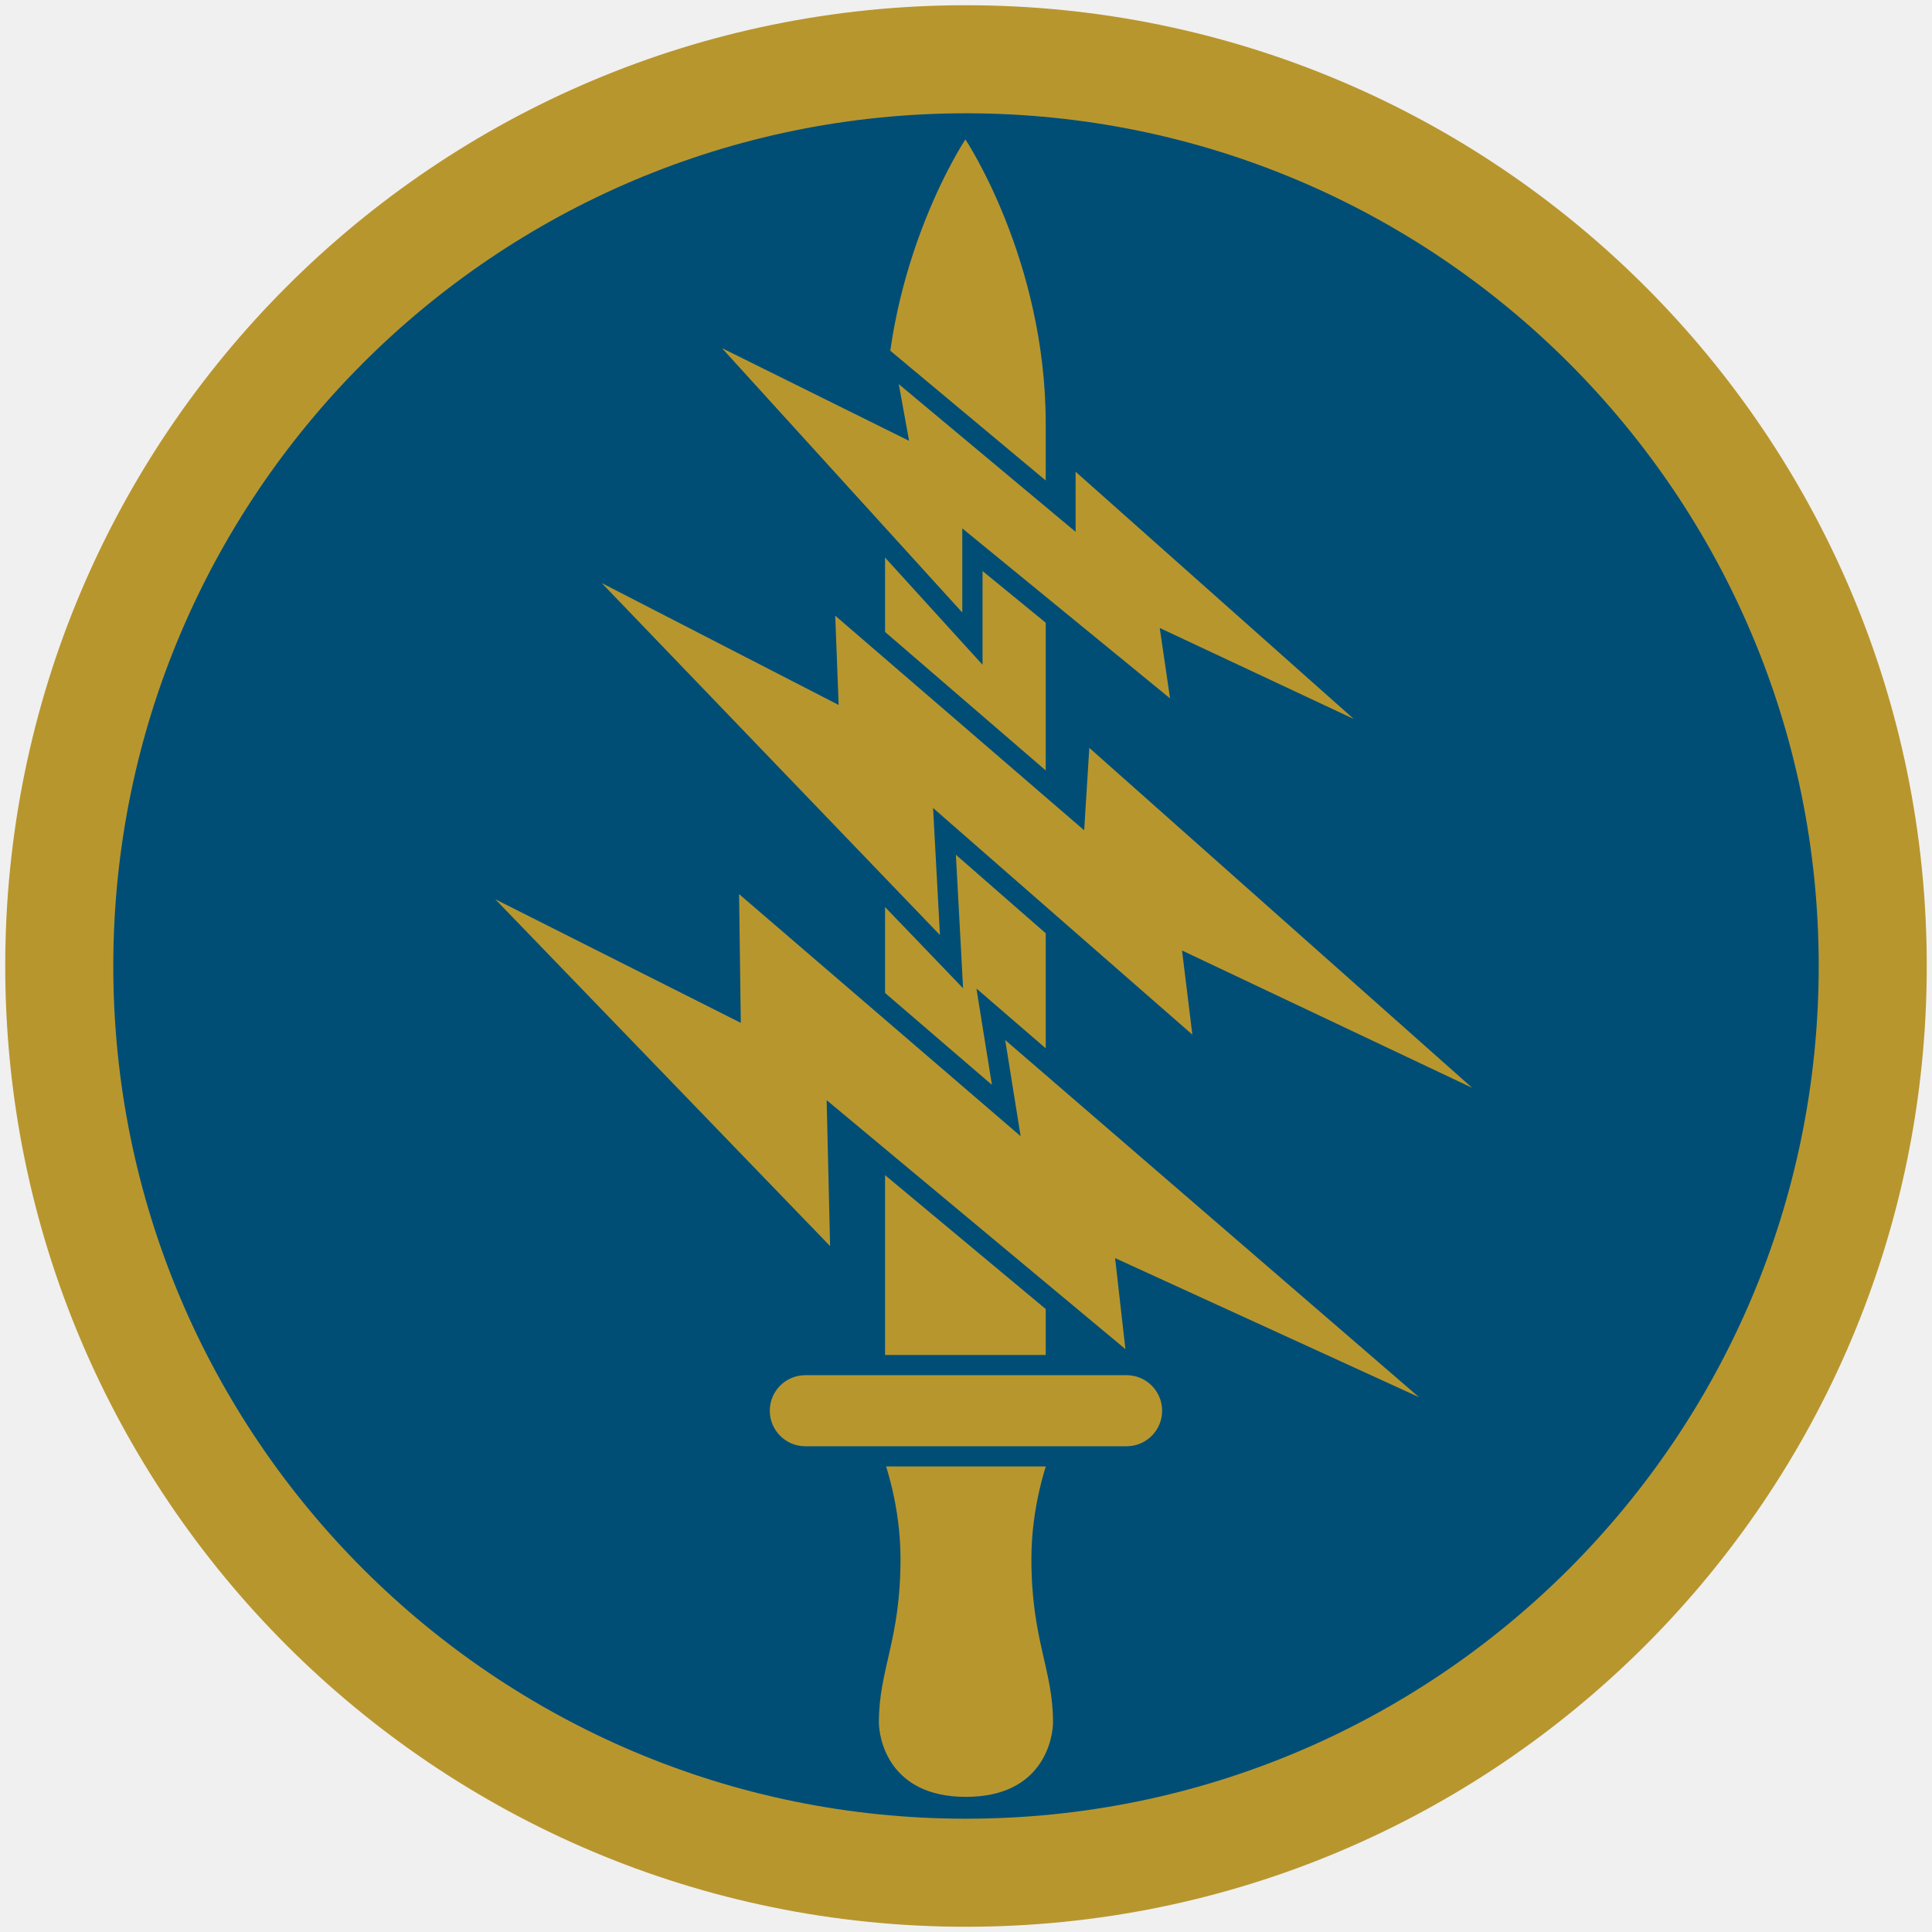
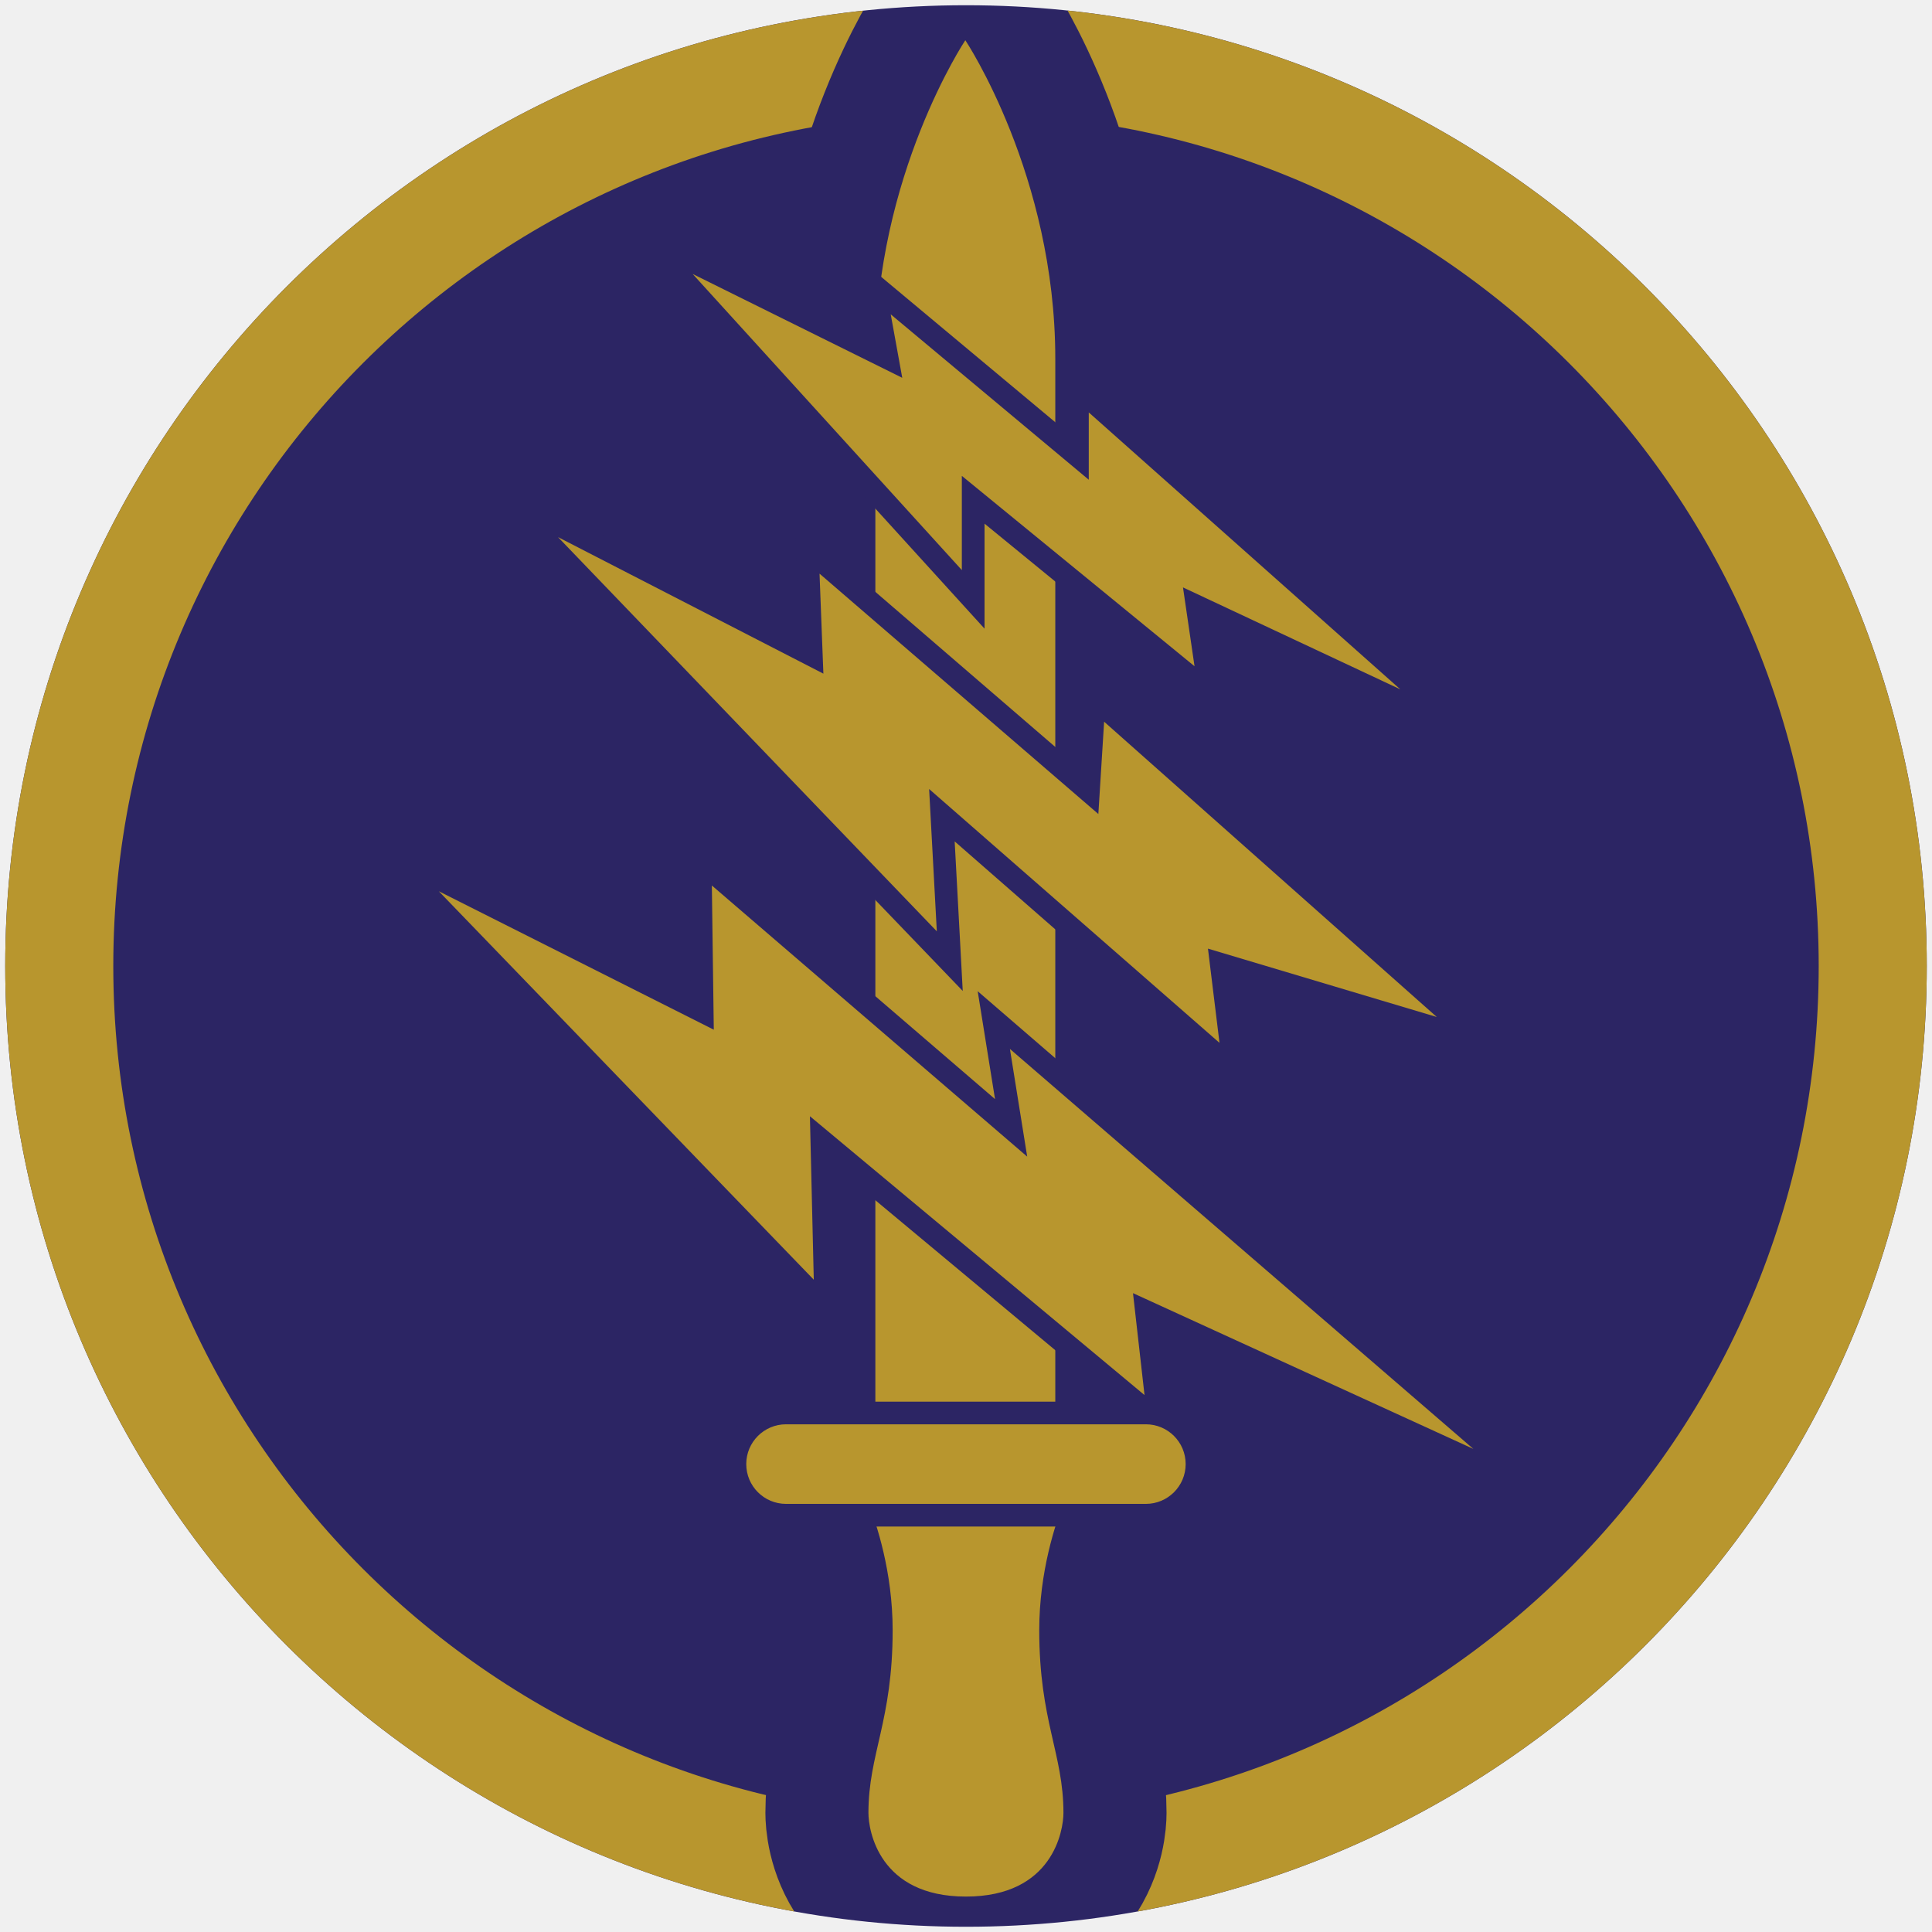
<svg xmlns="http://www.w3.org/2000/svg" viewBox="0 0 1440 1440">
-   <circle cx="720" cy="720" r="675.83" fill="#004e76" stroke="#b8962e" stroke-width="80.54" />
-   <path fill="#b8962e" d="M657.54 1027.12V315.77c0-63.38 16.36-117.9 30.08-152.48 14.88-37.49 30-60.32 30.15-60.55l1.79-2.7 1.78 2.7c.15.23 15.26 23.08 30.15 60.55 13.72 34.57 30.08 89.1 30.08 152.48v711.35z" />
-   <path fill="#004e76" d="M719.56 103.93s59.86 89.81 59.86 211.84v709.2H659.68v-709.2c0-122.04 59.86-211.84 59.86-211.84m.02-7.76-3.59 5.37c-.62.94-15.39 23.26-30.35 60.96-13.8 34.75-30.23 89.54-30.23 153.27v713.5h128.35v-713.5c0-63.72-16.45-118.52-30.24-153.27-14.96-37.7-29.73-60.03-30.35-60.96z" />
-   <path fill="#b8962e" d="M719.98 1341.44c-25.47 0-44.28-8.22-55.94-24.43-10.57-14.7-11.1-30.4-11.1-33.4 0-17.81 3.3-32.34 6.82-47.7 4.36-19.08 9.28-40.7 9.28-73.92 0-38.9-11.05-71.12-15.8-83.16l-1.17-2.94h135.79l-1.16 2.94c-4.76 12.04-15.82 44.24-15.82 83.16 0 33.2 4.94 54.83 9.3 73.91 3.5 15.38 6.82 29.9 6.82 47.71 0 3-.54 18.7-11.11 33.4-11.66 16.21-30.47 24.43-55.94 24.43Z" />
-   <path fill="#004e76" d="M784.7 1078.03c-5.01 12.7-15.96 44.9-15.96 83.95 0 60.45 16.11 82.26 16.11 121.62 0 11.49-6.9 55.68-64.89 55.68s-64.89-44.2-64.89-55.68c0-39.35 16.12-61.17 16.12-121.62 0-39.06-10.95-71.25-15.96-83.95h129.45m6.35-4.3H648.92l2.32 5.88c4.7 11.93 15.66 43.84 15.66 82.37 0 32.97-4.9 54.46-9.23 73.43-3.54 15.5-6.88 30.13-6.88 48.2 0 3.1.56 19.4 11.5 34.65 8.32 11.55 25.06 25.32 57.69 25.32s49.37-13.77 57.67-25.32c10.96-15.24 11.52-31.55 11.52-34.66 0-18.06-3.34-32.7-6.88-48.2-4.32-18.96-9.23-40.45-9.23-73.42 0-38.54 10.94-70.44 15.66-82.37z" />
-   <path fill="#b8962e" d="m873.9 480.83 8.47 57.83-157.58-128.93v66.3L532.52 264.54l8.92-11.82 126.04 62.44-8.71-47.93 135.4 113.07v-45.47l219.86 195.43-8.2 12.45z" />
-   <path fill="#004e76" d="m538.1 259.47 139.48 69.1-7.67-42.24L801.7 396.4v-44.8l207.32 184.28-144.62-67.83 7.68 52.47-154.85-126.7v62.71zm6.7-13.5-17.84 23.64 179.16 197.07 26.22 28.83v-69.88l130.23 106.55 30.09 24.62-5.63-38.46-3.62-24.74 119.24 55.92 16.42-24.9-207.32-184.28-25.08-22.29v46.13l-107.08-89.4-31.92-26.65 7.44 40.92 2.31 12.7-112.6-55.78Z" />
-   <path fill="#b8962e" d="m890.17 721.1 8.4 68.68-194.61-170.13 5.25 97.12L443.05 439.8l8.88-11.91 165.13 84.95-2.72-70.95 187.18 161.36 3.85-61.7 296.93 263.64-8.22 12.44z" />
-   <path fill="#004e76" d="m448.49 434.58 176.6 90.87-2.56-66.55 185.55 159.96 3.84-61.43 285.37 253.39-216.27-102.38 7.68 62.7-193.24-168.92 5.12 94.7zm6.9-13.4-17.76 23.84 252.1 262.34 28.1 29.25-2.18-40.5-3.19-59.03L878.81 782.5l29.66 25.93-4.8-39.1-4.34-35.56 191.54 90.67 16.46-24.88-285.38-253.38-23.11-20.53-1.93 30.85-1.95 31.13L632.4 447.5l-26.23-22.61 1.33 34.6 1.57 40.76-153.65-79.06Z" />
-   <path fill="#b8962e" d="m840.1 950.11 8.3 73.23L624.06 836.4l2.61 111.5-262.94-272.4 8.8-11.97 171.91 86.56-1.33-100.27 206.92 177.9L738.5 756l324.05 279.68-8.06 12.56z" />
-   <path fill="#004e76" d="m550.87 666.42 209.86 180.44-11.51-71.67 308.41 266.18-226.5-103.66 7.67 67.83-222.67-185.55 2.57 108.77-249.54-258.5 183 92.13zm-15.52-33.22.44 33.41.95 71.16-160.83-80.98-17.61 23.92 249.54 258.5 26.8 27.79-.9-38.6-1.77-75.6 197.17 164.31 28.85 24.03-4.22-37.3-4.68-41.33 202.27 92.56 16.11-25.1-308.41-266.19-31.28-27 6.55 40.8 4.99 31-178.64-153.6z" />
-   <path fill="#b8962e" d="M600.24 1085.49c-18.76 0-34.01-15.26-34.01-34.02s15.26-34.02 34-34.02H839.7c18.76 0 34.01 15.27 34.01 34.02s-15.26 34.02-34 34.02z" />
-   <path fill="#004e76" d="M839.7 1024.99c14.63 0 26.48 11.86 26.48 26.48s-11.85 26.48-26.48 26.48H600.24c-14.63 0-26.48-11.86-26.48-26.48s11.85-26.48 26.48-26.48zm0-15.07H600.24c-22.92 0-41.55 18.64-41.55 41.55s18.64 41.55 41.55 41.55H839.7c22.92 0 41.55-18.64 41.55-41.55s-18.64-41.55-41.55-41.55" />
+   <defs>
+     <mask id="cut" maskUnits="userSpaceOnUse" x="0" y="0" width="1440" height="1440">
+       <rect width="1440" height="1440" fill="#fff" />
+       <g transform="translate(720 720) scale(1.12) translate(-720 -720)" fill="#000" stroke="#000" stroke-width="128.57" stroke-linejoin="round">
+         <path d="M719.56 103.93s59.86 89.81 59.86 211.84v709.2H659.68v-709.2c0-122.04 59.86-211.84 59.86-211.84m.02-7.76-3.59 5.37c-.62.94-15.39 23.26-30.35 60.96-13.8 34.75-30.23 89.54-30.23 153.27v713.5h128.35v-713.5c0-63.72-16.45-118.52-30.24-153.27-14.96-37.7-29.73-60.03-30.35-60.96z" />
+         <path d="M719.98 1341.44c-25.47 0-44.28-8.22-55.94-24.43-10.57-14.7-11.1-30.4-11.1-33.4 0-17.81 3.3-32.34 6.82-47.7 4.36-19.08 9.28-40.7 9.28-73.92 0-38.9-11.05-71.12-15.8-83.16l-1.17-2.94h135.79l-1.16 2.94c-4.76 12.04-15.82 44.24-15.82 83.16 0 33.2 4.94 54.83 9.3 73.91 3.5 15.38 6.82 29.9 6.82 47.71 0 3-.54 18.7-11.11 33.4-11.66 16.21-30.47 24.43-55.94 24.43Z" />
+         <path d="M784.7 1078.03c-5.01 12.7-15.96 44.9-15.96 83.95 0 60.45 16.11 82.26 16.11 121.62 0 11.49-6.9 55.68-64.89 55.68s-64.89-44.2-64.89-55.68c0-39.35 16.12-61.17 16.12-121.62 0-39.06-10.95-71.25-15.96-83.95h129.45m6.35-4.3H648.92l2.32 5.88c4.7 11.93 15.66 43.84 15.66 82.37 0 32.97-4.9 54.46-9.23 73.43-3.54 15.5-6.88 30.13-6.88 48.2 0 3.1.56 19.4 11.5 34.65 8.32 11.55 25.06 25.32 57.69 25.32s49.37-13.77 57.67-25.32c10.96-15.24 11.52-31.55 11.52-34.66 0-18.06-3.34-32.7-6.88-48.2-4.32-18.96-9.23-40.45-9.23-73.42 0-38.54 10.94-70.44 15.66-82.37z" />
+         <path d="m873.9 480.83 8.47 57.83-157.58-128.93v66.3L532.52 264.54l8.92-11.82 126.04 62.44-8.71-47.93 135.4 113.07v-45.47l219.86 195.43-8.2 12.45z" />
+       </g>
+     </mask>
+   </defs>
+   <circle cx="720" cy="720" r="716.1" fill="#2c2564" />
+   <circle cx="720" cy="720" r="675.83" fill="none" stroke="#b8962e" stroke-width="80.54" mask="url(#cut)" />
+   <g transform="translate(720 720) scale(1.12) translate(-720 -720)">
+     <path fill="#b8962e" d="M657.54 1027.12V315.77c0-63.38 16.36-117.9 30.08-152.48 14.88-37.49 30-60.32 30.15-60.55l1.79-2.7 1.78 2.7c.15.23 15.26 23.08 30.15 60.55 13.72 34.57 30.08 89.1 30.08 152.48v711.35z" />
+     <path fill="#2c2564" d="M719.56 103.93s59.86 89.81 59.86 211.84v709.2H659.68v-709.2c0-122.04 59.86-211.84 59.86-211.84m.02-7.76-3.59 5.37c-.62.94-15.39 23.26-30.35 60.96-13.8 34.75-30.23 89.54-30.23 153.27v713.5h128.35v-713.5c0-63.72-16.45-118.52-30.24-153.27-14.96-37.7-29.73-60.03-30.35-60.96z" />
+     <path fill="#b8962e" d="M719.98 1341.44c-25.47 0-44.28-8.22-55.94-24.43-10.57-14.7-11.1-30.4-11.1-33.4 0-17.81 3.3-32.34 6.82-47.7 4.36-19.08 9.28-40.7 9.28-73.92 0-38.9-11.05-71.12-15.8-83.16l-1.17-2.94h135.79l-1.16 2.94c-4.76 12.04-15.82 44.24-15.82 83.16 0 33.2 4.94 54.83 9.3 73.91 3.5 15.38 6.82 29.9 6.82 47.71 0 3-.54 18.7-11.11 33.4-11.66 16.21-30.47 24.43-55.94 24.43Z" />
+     <path fill="#2c2564" d="M784.7 1078.03c-5.01 12.7-15.96 44.9-15.96 83.95 0 60.45 16.11 82.26 16.11 121.62 0 11.49-6.9 55.68-64.89 55.68s-64.89-44.2-64.89-55.68c0-39.35 16.12-61.17 16.12-121.62 0-39.06-10.95-71.25-15.96-83.95h129.45m6.35-4.3H648.92l2.32 5.88c4.7 11.93 15.66 43.84 15.66 82.37 0 32.97-4.9 54.46-9.23 73.43-3.54 15.5-6.88 30.13-6.88 48.2 0 3.1.56 19.4 11.5 34.65 8.32 11.55 25.06 25.32 57.69 25.32s49.37-13.77 57.67-25.32c10.96-15.24 11.52-31.55 11.52-34.66 0-18.06-3.34-32.7-6.88-48.2-4.32-18.96-9.23-40.45-9.23-73.42 0-38.54 10.94-70.44 15.66-82.37z" />
+     <path fill="#b8962e" d="m873.9 480.83 8.47 57.83-157.58-128.93v66.3L532.52 264.54l8.92-11.82 126.04 62.44-8.71-47.93 135.4 113.07v-45.47l219.86 195.43-8.2 12.45z" />
+     <path fill="#2c2564" d="m538.1 259.47 139.48 69.1-7.67-42.24L801.7 396.4v-44.8l207.32 184.28-144.62-67.83 7.68 52.47-154.85-126.7v62.71zm6.7-13.5-17.84 23.64 179.16 197.07 26.22 28.83v-69.88l130.23 106.55 30.09 24.62-5.63-38.46-3.62-24.74 119.24 55.92 16.42-24.9-207.32-184.28-25.08-22.29v46.13l-107.08-89.4-31.92-26.65 7.44 40.92 2.31 12.7-112.6-55.78Z" />
+     <path fill="#b8962e" d="M890.17 721.10 L898.57 789.78 L703.96 619.65 L709.21 716.77 L443.05 439.80 L451.93 427.89 L617.06 512.84 L614.34 441.89 L801.52 603.25 L805.37 541.55 L1038.30 748.30 L1030.08 760.74Z" />
+     <path fill="#2c2564" d="M448.49 434.58 L625.09 525.45 L622.53 458.90 L808.08 618.86 L811.92 557.43 L1033.29 753.93 L881.02 708.44 L888.70 771.14 L695.46 602.22 L700.58 696.92ZM455.39 421.18 L437.63 445.02 L689.73 707.36 L717.83 736.61 L715.65 696.11 L712.46 637.08 L878.81 782.50 L908.47 808.43 L903.67 769.33 L899.33 733.77 L1026.87 767.55 L1043.33 742.67 L821.95 546.18 L798.84 525.65 L796.91 556.50 L794.96 587.63 L632.40 447.50 L606.17 424.89 L607.50 459.49 L609.07 500.25 L455.42 421.19Z" />
+     <path fill="#b8962e" d="m840.1 950.11 8.3 73.23L624.06 836.4l2.61 111.5-262.94-272.4 8.8-11.97 171.91 86.56-1.33-100.27 206.92 177.9L738.5 756l324.05 279.68-8.06 12.56z" />
+     <path fill="#2c2564" d="m550.87 666.42 209.86 180.44-11.51-71.67 308.41 266.18-226.5-103.66 7.67 67.83-222.67-185.55 2.57 108.77-249.54-258.5 183 92.13zm-15.52-33.22.44 33.41.95 71.16-160.83-80.98-17.61 23.92 249.54 258.5 26.8 27.79-.9-38.6-1.77-75.6 197.17 164.31 28.85 24.03-4.22-37.3-4.68-41.33 202.27 92.56 16.11-25.1-308.41-266.19-31.28-27 6.55 40.8 4.99 31-178.64-153.6z" />
+     <path fill="#b8962e" d="M600.24 1085.49c-18.76 0-34.01-15.26-34.01-34.02s15.26-34.02 34-34.02H839.7c18.76 0 34.01 15.27 34.01 34.02s-15.26 34.02-34 34.02z" />
+     <path fill="#2c2564" d="M839.7 1024.99c14.63 0 26.48 11.86 26.48 26.48s-11.85 26.48-26.48 26.48H600.24c-14.63 0-26.48-11.86-26.48-26.48s11.85-26.48 26.48-26.48zm0-15.07H600.24c-22.92 0-41.55 18.64-41.55 41.55s18.64 41.55 41.55 41.55H839.7c22.92 0 41.55-18.64 41.55-41.55s-18.64-41.55-41.55-41.55" />
+   </g>
</svg>
